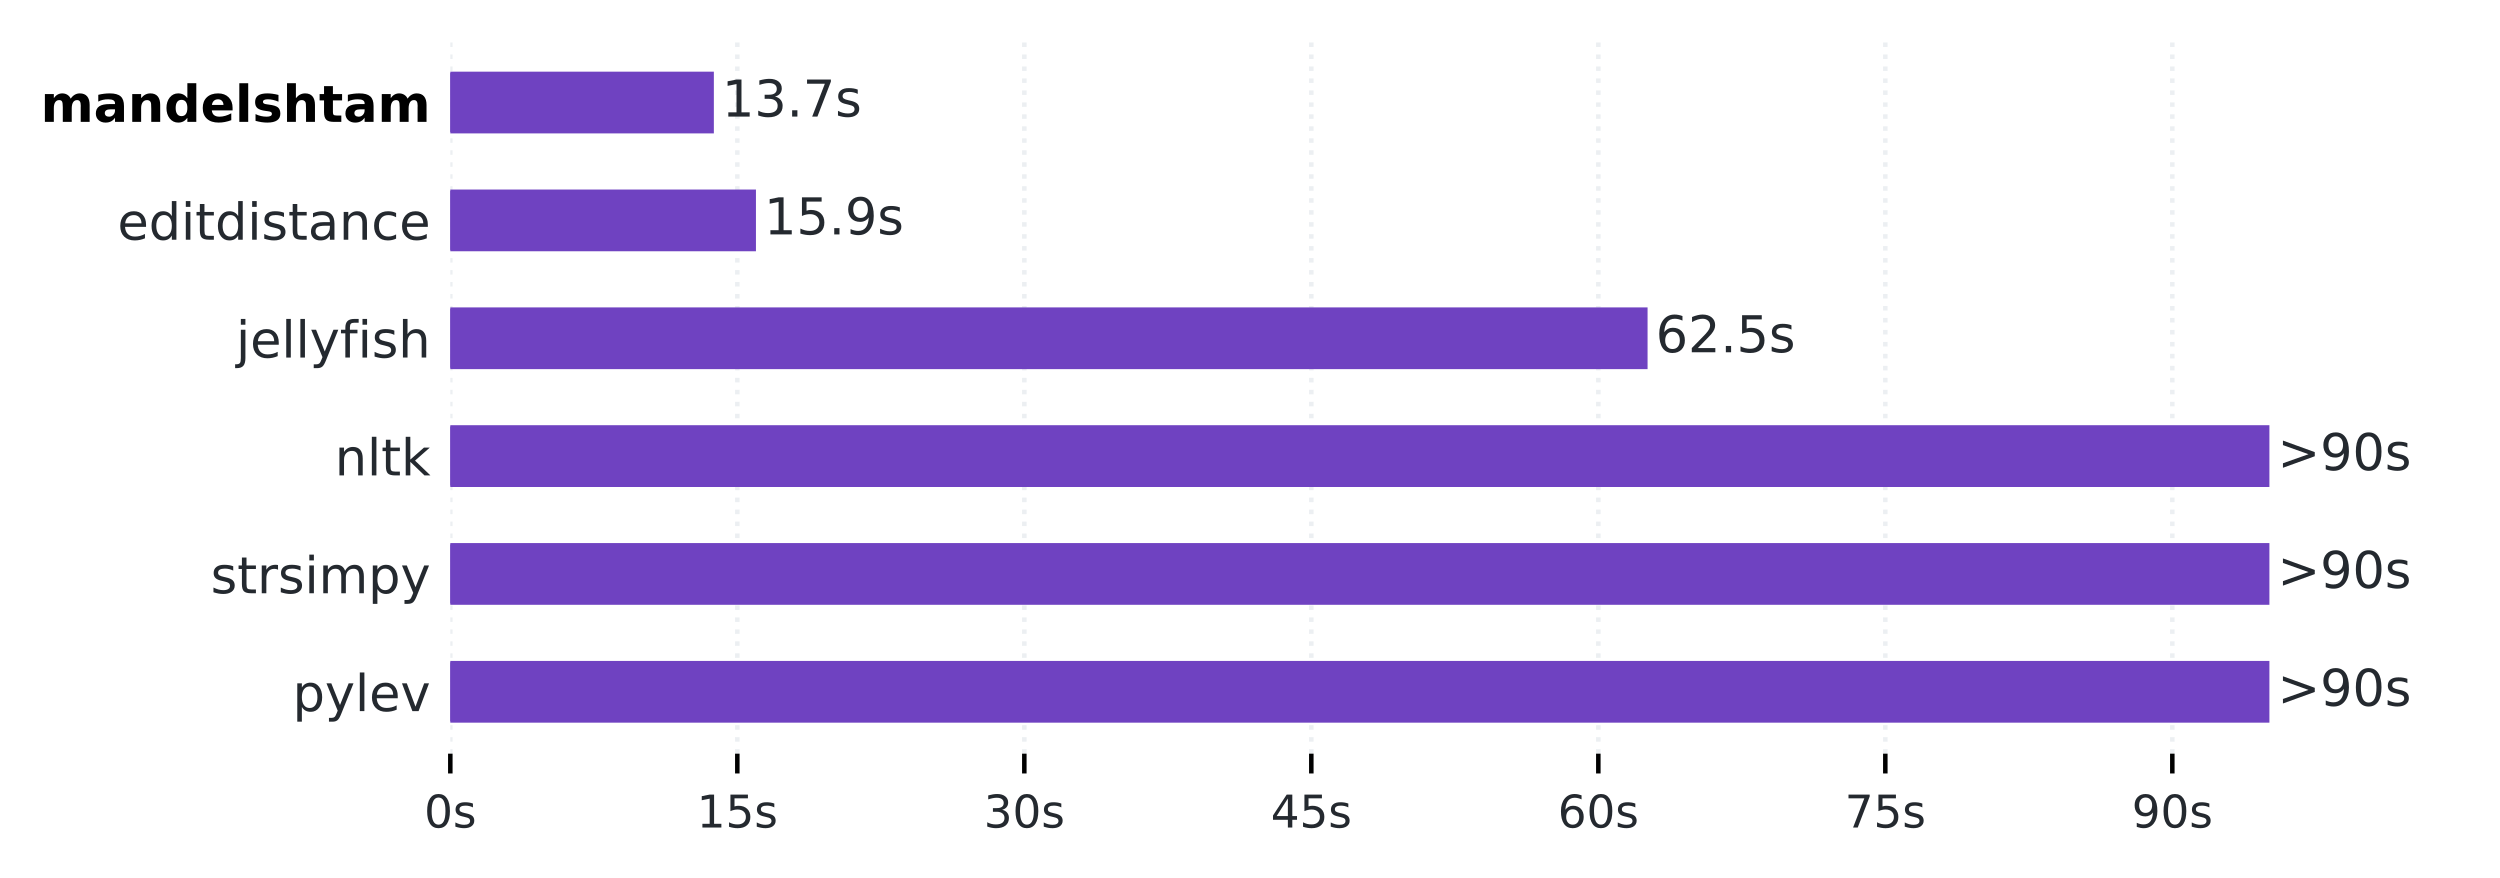
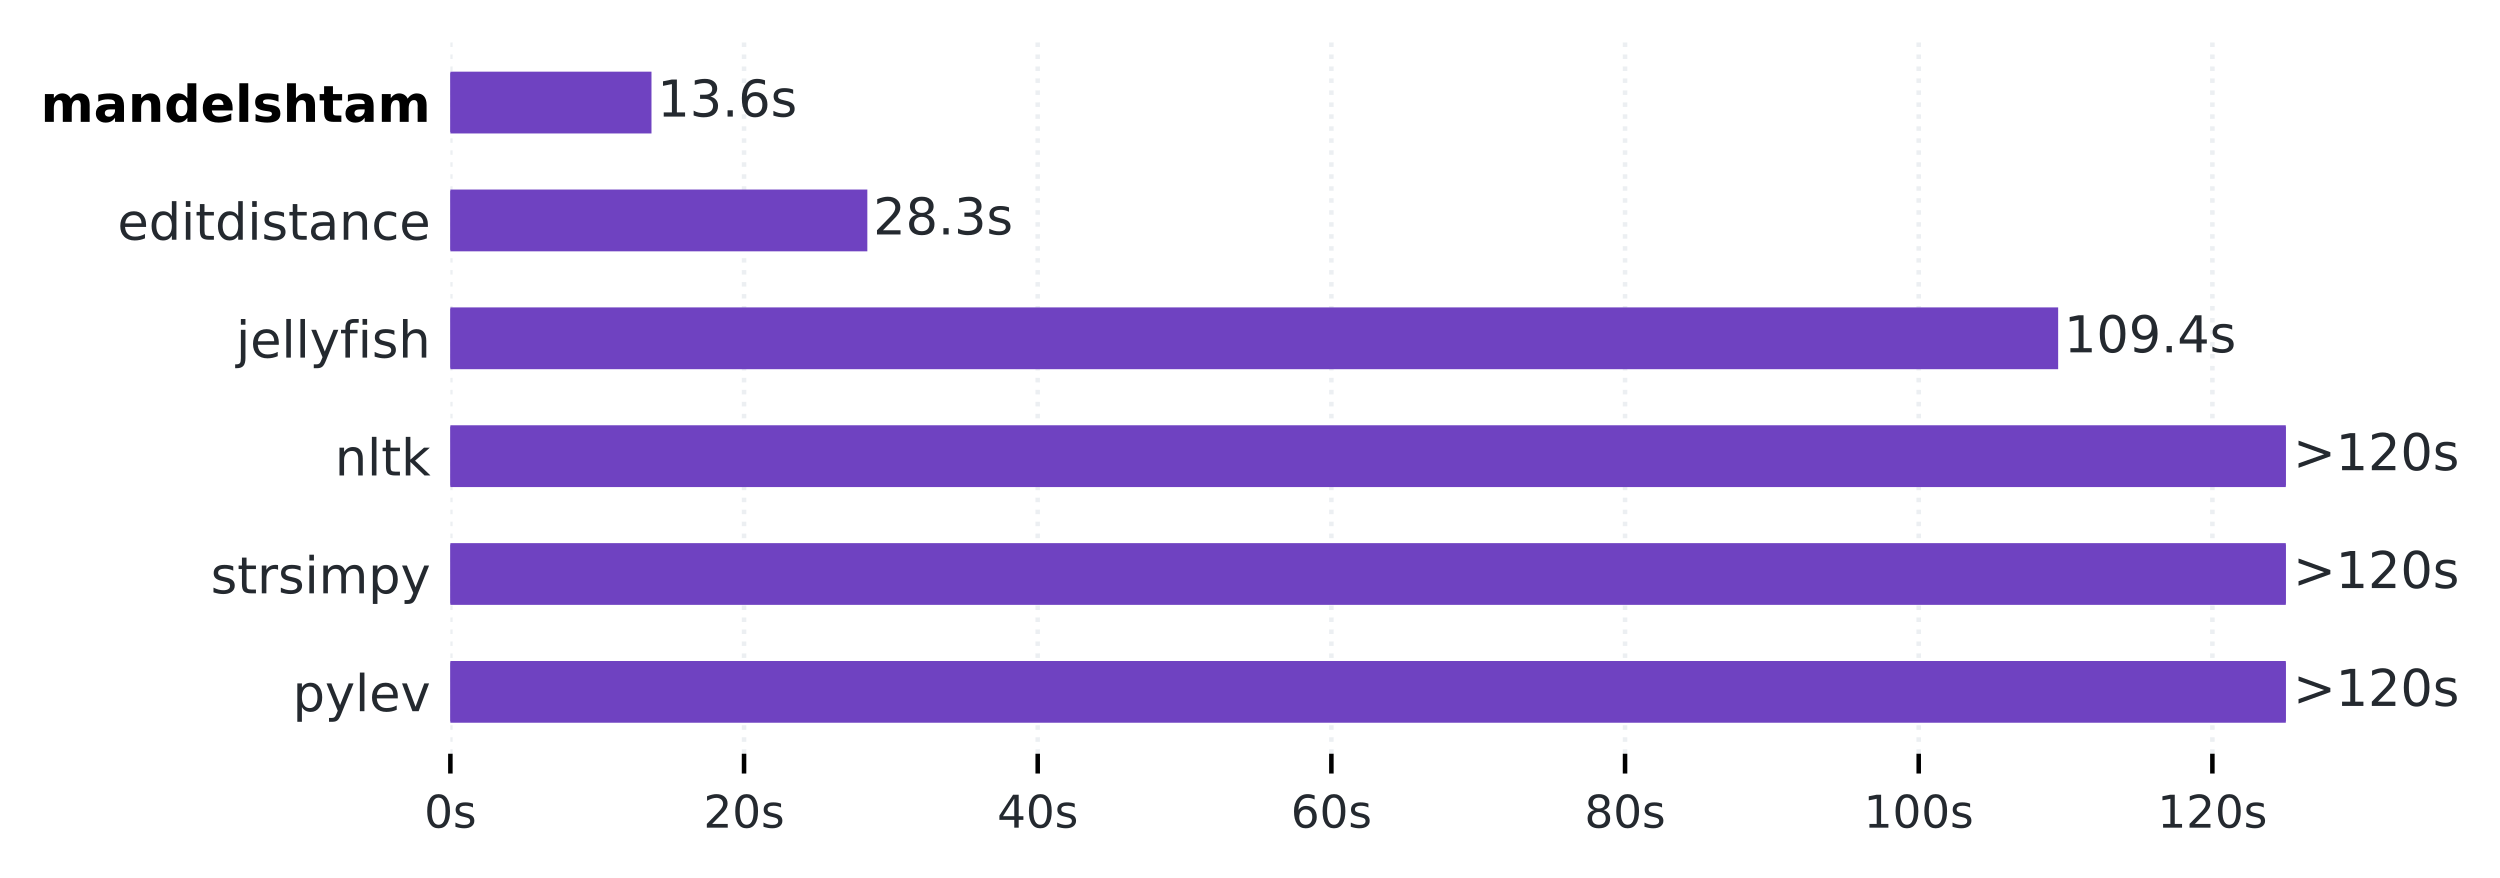
- <svg xmlns="http://www.w3.org/2000/svg" xmlns:xlink="http://www.w3.org/1999/xlink" width="442.507pt" height="155.343pt" viewBox="0 0 442.507 155.343" version="1.1">
+ <svg xmlns="http://www.w3.org/2000/svg" xmlns:xlink="http://www.w3.org/1999/xlink" width="442.447pt" height="155.343pt" viewBox="0 0 442.447 155.343" version="1.1">
  <defs>
    <style type="text/css">*{stroke-linejoin: round; stroke-linecap: butt}</style>
  </defs>
  <g id="figure_1">
    <g id="patch_1">
-       <path d="M 0 155.343  L 442.507 155.343  L 442.507 0  L 0 0  L 0 155.343  z " style="fill: none" />
+       <path d="M 0 155.343  L 442.447 155.343  L 442.447 0  L 0 0  L 0 155.343  z " style="fill: none" />
    </g>
    <g id="axes_1">
      <g id="patch_2">
-         <path d="M 79.707 133.4  L 435.308 133.4  L 435.308 7.2  L 79.707 7.2  L 79.707 133.4  z " style="fill: none" />
+         <path d="M 79.707 133.4  L 404.538 133.4  L 404.538 7.2  L 79.707 7.2  L 79.707 133.4  z " style="fill: none" />
      </g>
      <g id="matplotlib.axis_1">
        <g id="xtick_1">
          <g id="line2d_1">
-             <path d="M 79.707 133.4  L 79.707 7.2  " clip-path="url(#pb2fa5e5c8b)" style="fill: none; stroke-dasharray: 0.8,1.32; stroke-dashoffset: 0; stroke: #d0d7de; stroke-opacity: 0.4; stroke-width: 0.8" />
+             <path d="M 79.707 133.4  L 79.707 7.2  " clip-path="url(#pb36aa86d3a)" style="fill: none; stroke-dasharray: 0.8,1.32; stroke-dashoffset: 0; stroke: #d0d7de; stroke-opacity: 0.4; stroke-width: 0.8" />
          </g>
          <g id="line2d_2">
            <defs>
-               <path id="mf7ceb86550" d="M 0 0  L 0 3.5  " style="stroke: #000000; stroke-width: 0.8" />
+               <path id="md1f5368a90" d="M 0 0  L 0 3.5  " style="stroke: #000000; stroke-width: 0.8" />
            </defs>
            <g>
-               <use xlink:href="#mf7ceb86550" x="79.707" y="133.4" style="stroke: #000000; stroke-width: 0.8" />
+               <use xlink:href="#md1f5368a90" x="79.707" y="133.4" style="stroke: #000000; stroke-width: 0.8" />
            </g>
          </g>
          <g id="text_1">
            <g style="fill: #24292f" transform="translate(75.07875 146.4787) scale(0.08 -0.08)">
              <defs>
                <path id="DejaVuSans-30" d="M 2034 4250  Q 1547 4250 1301 3770  Q 1056 3291 1056 2328  Q 1056 1369 1301 889  Q 1547 409 2034 409  Q 2525 409 2770 889  Q 3016 1369 3016 2328  Q 3016 3291 2770 3770  Q 2525 4250 2034 4250  z M 2034 4750  Q 2819 4750 3233 4129  Q 3647 3509 3647 2328  Q 3647 1150 3233 529  Q 2819 -91 2034 -91  Q 1250 -91 836 529  Q 422 1150 422 2328  Q 422 3509 836 4129  Q 1250 4750 2034 4750  z " transform="scale(0.015625)" />
                <path id="DejaVuSans-73" d="M 2834 3397  L 2834 2853  Q 2591 2978 2328 3040  Q 2066 3103 1784 3103  Q 1356 3103 1142 2972  Q 928 2841 928 2578  Q 928 2378 1081 2264  Q 1234 2150 1697 2047  L 1894 2003  Q 2506 1872 2764 1633  Q 3022 1394 3022 966  Q 3022 478 2636 193  Q 2250 -91 1575 -91  Q 1294 -91 989 -36  Q 684 19 347 128  L 347 722  Q 666 556 975 473  Q 1284 391 1588 391  Q 1994 391 2212 530  Q 2431 669 2431 922  Q 2431 1156 2273 1281  Q 2116 1406 1581 1522  L 1381 1569  Q 847 1681 609 1914  Q 372 2147 372 2553  Q 372 3047 722 3315  Q 1072 3584 1716 3584  Q 2034 3584 2315 3537  Q 2597 3491 2834 3397  z " transform="scale(0.015625)" />
              </defs>
              <use xlink:href="#DejaVuSans-30" />
              <use xlink:href="#DejaVuSans-73" transform="translate(63.62305 0)" />
            </g>
          </g>
        </g>
        <g id="xtick_2">
          <g id="line2d_3">
-             <path d="M 130.507 133.4  L 130.507 7.2  " clip-path="url(#pb2fa5e5c8b)" style="fill: none; stroke-dasharray: 0.8,1.32; stroke-dashoffset: 0; stroke: #d0d7de; stroke-opacity: 0.4; stroke-width: 0.8" />
+             <path d="M 131.68 133.4  L 131.68 7.2  " clip-path="url(#pb36aa86d3a)" style="fill: none; stroke-dasharray: 0.8,1.32; stroke-dashoffset: 0; stroke: #d0d7de; stroke-opacity: 0.4; stroke-width: 0.8" />
          </g>
          <g id="line2d_4">
            <g>
-               <use xlink:href="#mf7ceb86550" x="130.507" y="133.4" style="stroke: #000000; stroke-width: 0.8" />
+               <use xlink:href="#md1f5368a90" x="131.68" y="133.4" style="stroke: #000000; stroke-width: 0.8" />
            </g>
          </g>
          <g id="text_2">
-             <g style="fill: #24292f" transform="translate(123.3337 146.4787) scale(0.08 -0.08)">
-               <defs>
-                 <path id="DejaVuSans-31" d="M 794 531  L 1825 531  L 1825 4091  L 703 3866  L 703 4441  L 1819 4666  L 2450 4666  L 2450 531  L 3481 531  L 3481 0  L 794 0  L 794 531  z " transform="scale(0.015625)" />
-                 <path id="DejaVuSans-35" d="M 691 4666  L 3169 4666  L 3169 4134  L 1269 4134  L 1269 2991  Q 1406 3038 1543 3061  Q 1681 3084 1819 3084  Q 2600 3084 3056 2656  Q 3513 2228 3513 1497  Q 3513 744 3044 326  Q 2575 -91 1722 -91  Q 1428 -91 1123 -41  Q 819 9 494 109  L 494 744  Q 775 591 1075 516  Q 1375 441 1709 441  Q 2250 441 2565 725  Q 2881 1009 2881 1497  Q 2881 1984 2565 2268  Q 2250 2553 1709 2553  Q 1456 2553 1204 2497  Q 953 2441 691 2322  L 691 4666  z " transform="scale(0.015625)" />
-               </defs>
-               <use xlink:href="#DejaVuSans-31" />
-               <use xlink:href="#DejaVuSans-35" transform="translate(63.62305 0)" />
+             <g style="fill: #24292f" transform="translate(124.5067 146.4787) scale(0.08 -0.08)">
+               <defs>
+                 <path id="DejaVuSans-32" d="M 1228 531  L 3431 531  L 3431 0  L 469 0  L 469 531  Q 828 903 1448 1529  Q 2069 2156 2228 2338  Q 2531 2678 2651 2914  Q 2772 3150 2772 3378  Q 2772 3750 2511 3984  Q 2250 4219 1831 4219  Q 1534 4219 1204 4116  Q 875 4013 500 3803  L 500 4441  Q 881 4594 1212 4672  Q 1544 4750 1819 4750  Q 2544 4750 2975 4387  Q 3406 4025 3406 3419  Q 3406 3131 3298 2873  Q 3191 2616 2906 2266  Q 2828 2175 2409 1742  Q 1991 1309 1228 531  z " transform="scale(0.015625)" />
+               </defs>
+               <use xlink:href="#DejaVuSans-32" />
+               <use xlink:href="#DejaVuSans-30" transform="translate(63.62305 0)" />
              <use xlink:href="#DejaVuSans-73" transform="translate(127.2461 0)" />
            </g>
          </g>
        </g>
        <g id="xtick_3">
          <g id="line2d_5">
-             <path d="M 181.308 133.4  L 181.308 7.2  " clip-path="url(#pb2fa5e5c8b)" style="fill: none; stroke-dasharray: 0.8,1.32; stroke-dashoffset: 0; stroke: #d0d7de; stroke-opacity: 0.4; stroke-width: 0.8" />
+             <path d="M 183.653 133.4  L 183.653 7.2  " clip-path="url(#pb36aa86d3a)" style="fill: none; stroke-dasharray: 0.8,1.32; stroke-dashoffset: 0; stroke: #d0d7de; stroke-opacity: 0.4; stroke-width: 0.8" />
          </g>
          <g id="line2d_6">
            <g>
-               <use xlink:href="#mf7ceb86550" x="181.308" y="133.4" style="stroke: #000000; stroke-width: 0.8" />
+               <use xlink:href="#md1f5368a90" x="183.653" y="133.4" style="stroke: #000000; stroke-width: 0.8" />
            </g>
          </g>
          <g id="text_3">
-             <g style="fill: #24292f" transform="translate(174.1337 146.4787) scale(0.08 -0.08)">
-               <defs>
-                 <path id="DejaVuSans-33" d="M 2597 2516  Q 3050 2419 3304 2112  Q 3559 1806 3559 1356  Q 3559 666 3084 287  Q 2609 -91 1734 -91  Q 1441 -91 1130 -33  Q 819 25 488 141  L 488 750  Q 750 597 1062 519  Q 1375 441 1716 441  Q 2309 441 2620 675  Q 2931 909 2931 1356  Q 2931 1769 2642 2001  Q 2353 2234 1838 2234  L 1294 2234  L 1294 2753  L 1863 2753  Q 2328 2753 2575 2939  Q 2822 3125 2822 3475  Q 2822 3834 2567 4026  Q 2313 4219 1838 4219  Q 1578 4219 1281 4162  Q 984 4106 628 3988  L 628 4550  Q 988 4650 1302 4700  Q 1616 4750 1894 4750  Q 2613 4750 3031 4423  Q 3450 4097 3450 3541  Q 3450 3153 3228 2886  Q 3006 2619 2597 2516  z " transform="scale(0.015625)" />
-               </defs>
-               <use xlink:href="#DejaVuSans-33" />
+             <g style="fill: #24292f" transform="translate(176.4796 146.4787) scale(0.08 -0.08)">
+               <defs>
+                 <path id="DejaVuSans-34" d="M 2419 4116  L 825 1625  L 2419 1625  L 2419 4116  z M 2253 4666  L 3047 4666  L 3047 1625  L 3713 1625  L 3713 1100  L 3047 1100  L 3047 0  L 2419 0  L 2419 1100  L 313 1100  L 313 1709  L 2253 4666  z " transform="scale(0.015625)" />
+               </defs>
+               <use xlink:href="#DejaVuSans-34" />
              <use xlink:href="#DejaVuSans-30" transform="translate(63.62305 0)" />
              <use xlink:href="#DejaVuSans-73" transform="translate(127.2461 0)" />
            </g>
          </g>
        </g>
        <g id="xtick_4">
          <g id="line2d_7">
-             <path d="M 232.107 133.4  L 232.107 7.2  " clip-path="url(#pb2fa5e5c8b)" style="fill: none; stroke-dasharray: 0.8,1.32; stroke-dashoffset: 0; stroke: #d0d7de; stroke-opacity: 0.4; stroke-width: 0.8" />
+             <path d="M 235.626 133.4  L 235.626 7.2  " clip-path="url(#pb36aa86d3a)" style="fill: none; stroke-dasharray: 0.8,1.32; stroke-dashoffset: 0; stroke: #d0d7de; stroke-opacity: 0.4; stroke-width: 0.8" />
          </g>
          <g id="line2d_8">
            <g>
-               <use xlink:href="#mf7ceb86550" x="232.107" y="133.4" style="stroke: #000000; stroke-width: 0.8" />
+               <use xlink:href="#md1f5368a90" x="235.626" y="133.4" style="stroke: #000000; stroke-width: 0.8" />
            </g>
          </g>
          <g id="text_4">
-             <g style="fill: #24292f" transform="translate(224.9338 146.4787) scale(0.08 -0.08)">
-               <defs>
-                 <path id="DejaVuSans-34" d="M 2419 4116  L 825 1625  L 2419 1625  L 2419 4116  z M 2253 4666  L 3047 4666  L 3047 1625  L 3713 1625  L 3713 1100  L 3047 1100  L 3047 0  L 2419 0  L 2419 1100  L 313 1100  L 313 1709  L 2253 4666  z " transform="scale(0.015625)" />
-               </defs>
-               <use xlink:href="#DejaVuSans-34" />
-               <use xlink:href="#DejaVuSans-35" transform="translate(63.62305 0)" />
+             <g style="fill: #24292f" transform="translate(228.4525 146.4787) scale(0.08 -0.08)">
+               <defs>
+                 <path id="DejaVuSans-36" d="M 2113 2584  Q 1688 2584 1439 2293  Q 1191 2003 1191 1497  Q 1191 994 1439 701  Q 1688 409 2113 409  Q 2538 409 2786 701  Q 3034 994 3034 1497  Q 3034 2003 2786 2293  Q 2538 2584 2113 2584  z M 3366 4563  L 3366 3988  Q 3128 4100 2886 4159  Q 2644 4219 2406 4219  Q 1781 4219 1451 3797  Q 1122 3375 1075 2522  Q 1259 2794 1537 2939  Q 1816 3084 2150 3084  Q 2853 3084 3261 2657  Q 3669 2231 3669 1497  Q 3669 778 3244 343  Q 2819 -91 2113 -91  Q 1303 -91 875 529  Q 447 1150 447 2328  Q 447 3434 972 4092  Q 1497 4750 2381 4750  Q 2619 4750 2861 4703  Q 3103 4656 3366 4563  z " transform="scale(0.015625)" />
+               </defs>
+               <use xlink:href="#DejaVuSans-36" />
+               <use xlink:href="#DejaVuSans-30" transform="translate(63.62305 0)" />
              <use xlink:href="#DejaVuSans-73" transform="translate(127.2461 0)" />
            </g>
          </g>
        </g>
        <g id="xtick_5">
          <g id="line2d_9">
-             <path d="M 282.908 133.4  L 282.908 7.2  " clip-path="url(#pb2fa5e5c8b)" style="fill: none; stroke-dasharray: 0.8,1.32; stroke-dashoffset: 0; stroke: #d0d7de; stroke-opacity: 0.4; stroke-width: 0.8" />
+             <path d="M 287.599 133.4  L 287.599 7.2  " clip-path="url(#pb36aa86d3a)" style="fill: none; stroke-dasharray: 0.8,1.32; stroke-dashoffset: 0; stroke: #d0d7de; stroke-opacity: 0.4; stroke-width: 0.8" />
          </g>
          <g id="line2d_10">
            <g>
-               <use xlink:href="#mf7ceb86550" x="282.908" y="133.4" style="stroke: #000000; stroke-width: 0.8" />
+               <use xlink:href="#md1f5368a90" x="287.599" y="133.4" style="stroke: #000000; stroke-width: 0.8" />
            </g>
          </g>
          <g id="text_5">
-             <g style="fill: #24292f" transform="translate(275.7337 146.4787) scale(0.08 -0.08)">
-               <defs>
-                 <path id="DejaVuSans-36" d="M 2113 2584  Q 1688 2584 1439 2293  Q 1191 2003 1191 1497  Q 1191 994 1439 701  Q 1688 409 2113 409  Q 2538 409 2786 701  Q 3034 994 3034 1497  Q 3034 2003 2786 2293  Q 2538 2584 2113 2584  z M 3366 4563  L 3366 3988  Q 3128 4100 2886 4159  Q 2644 4219 2406 4219  Q 1781 4219 1451 3797  Q 1122 3375 1075 2522  Q 1259 2794 1537 2939  Q 1816 3084 2150 3084  Q 2853 3084 3261 2657  Q 3669 2231 3669 1497  Q 3669 778 3244 343  Q 2819 -91 2113 -91  Q 1303 -91 875 529  Q 447 1150 447 2328  Q 447 3434 972 4092  Q 1497 4750 2381 4750  Q 2619 4750 2861 4703  Q 3103 4656 3366 4563  z " transform="scale(0.015625)" />
-               </defs>
-               <use xlink:href="#DejaVuSans-36" />
+             <g style="fill: #24292f" transform="translate(280.4255 146.4787) scale(0.08 -0.08)">
+               <defs>
+                 <path id="DejaVuSans-38" d="M 2034 2216  Q 1584 2216 1326 1975  Q 1069 1734 1069 1313  Q 1069 891 1326 650  Q 1584 409 2034 409  Q 2484 409 2743 651  Q 3003 894 3003 1313  Q 3003 1734 2745 1975  Q 2488 2216 2034 2216  z M 1403 2484  Q 997 2584 770 2862  Q 544 3141 544 3541  Q 544 4100 942 4425  Q 1341 4750 2034 4750  Q 2731 4750 3128 4425  Q 3525 4100 3525 3541  Q 3525 3141 3298 2862  Q 3072 2584 2669 2484  Q 3125 2378 3379 2068  Q 3634 1759 3634 1313  Q 3634 634 3220 271  Q 2806 -91 2034 -91  Q 1263 -91 848 271  Q 434 634 434 1313  Q 434 1759 690 2068  Q 947 2378 1403 2484  z M 1172 3481  Q 1172 3119 1398 2916  Q 1625 2713 2034 2713  Q 2441 2713 2670 2916  Q 2900 3119 2900 3481  Q 2900 3844 2670 4047  Q 2441 4250 2034 4250  Q 1625 4250 1398 4047  Q 1172 3844 1172 3481  z " transform="scale(0.015625)" />
+               </defs>
+               <use xlink:href="#DejaVuSans-38" />
              <use xlink:href="#DejaVuSans-30" transform="translate(63.62305 0)" />
              <use xlink:href="#DejaVuSans-73" transform="translate(127.2461 0)" />
            </g>
          </g>
        </g>
        <g id="xtick_6">
          <g id="line2d_11">
-             <path d="M 333.707 133.4  L 333.707 7.2  " clip-path="url(#pb2fa5e5c8b)" style="fill: none; stroke-dasharray: 0.8,1.32; stroke-dashoffset: 0; stroke: #d0d7de; stroke-opacity: 0.4; stroke-width: 0.8" />
+             <path d="M 339.572 133.4  L 339.572 7.2  " clip-path="url(#pb36aa86d3a)" style="fill: none; stroke-dasharray: 0.8,1.32; stroke-dashoffset: 0; stroke: #d0d7de; stroke-opacity: 0.4; stroke-width: 0.8" />
          </g>
          <g id="line2d_12">
            <g>
-               <use xlink:href="#mf7ceb86550" x="333.707" y="133.4" style="stroke: #000000; stroke-width: 0.8" />
+               <use xlink:href="#md1f5368a90" x="339.572" y="133.4" style="stroke: #000000; stroke-width: 0.8" />
            </g>
          </g>
          <g id="text_6">
-             <g style="fill: #24292f" transform="translate(326.5337 146.4787) scale(0.08 -0.08)">
-               <defs>
-                 <path id="DejaVuSans-37" d="M 525 4666  L 3525 4666  L 3525 4397  L 1831 0  L 1172 0  L 2766 4134  L 525 4134  L 525 4666  z " transform="scale(0.015625)" />
-               </defs>
-               <use xlink:href="#DejaVuSans-37" />
-               <use xlink:href="#DejaVuSans-35" transform="translate(63.62305 0)" />
-               <use xlink:href="#DejaVuSans-73" transform="translate(127.2461 0)" />
+             <g style="fill: #24292f" transform="translate(329.8534 146.4787) scale(0.08 -0.08)">
+               <defs>
+                 <path id="DejaVuSans-31" d="M 794 531  L 1825 531  L 1825 4091  L 703 3866  L 703 4441  L 1819 4666  L 2450 4666  L 2450 531  L 3481 531  L 3481 0  L 794 0  L 794 531  z " transform="scale(0.015625)" />
+               </defs>
+               <use xlink:href="#DejaVuSans-31" />
+               <use xlink:href="#DejaVuSans-30" transform="translate(63.62305 0)" />
+               <use xlink:href="#DejaVuSans-30" transform="translate(127.2461 0)" />
+               <use xlink:href="#DejaVuSans-73" transform="translate(190.8691 0)" />
            </g>
          </g>
        </g>
        <g id="xtick_7">
          <g id="line2d_13">
-             <path d="M 384.507 133.4  L 384.507 7.2  " clip-path="url(#pb2fa5e5c8b)" style="fill: none; stroke-dasharray: 0.8,1.32; stroke-dashoffset: 0; stroke: #d0d7de; stroke-opacity: 0.4; stroke-width: 0.8" />
+             <path d="M 391.545 133.4  L 391.545 7.2  " clip-path="url(#pb36aa86d3a)" style="fill: none; stroke-dasharray: 0.8,1.32; stroke-dashoffset: 0; stroke: #d0d7de; stroke-opacity: 0.4; stroke-width: 0.8" />
          </g>
          <g id="line2d_14">
            <g>
-               <use xlink:href="#mf7ceb86550" x="384.507" y="133.4" style="stroke: #000000; stroke-width: 0.8" />
+               <use xlink:href="#md1f5368a90" x="391.545" y="133.4" style="stroke: #000000; stroke-width: 0.8" />
            </g>
          </g>
          <g id="text_7">
-             <g style="fill: #24292f" transform="translate(377.3338 146.4787) scale(0.08 -0.08)">
-               <defs>
-                 <path id="DejaVuSans-39" d="M 703 97  L 703 672  Q 941 559 1184 500  Q 1428 441 1663 441  Q 2288 441 2617 861  Q 2947 1281 2994 2138  Q 2813 1869 2534 1725  Q 2256 1581 1919 1581  Q 1219 1581 811 2004  Q 403 2428 403 3163  Q 403 3881 828 4315  Q 1253 4750 1959 4750  Q 2769 4750 3195 4129  Q 3622 3509 3622 2328  Q 3622 1225 3098 567  Q 2575 -91 1691 -91  Q 1453 -91 1209 -44  Q 966 3 703 97  z M 1959 2075  Q 2384 2075 2632 2365  Q 2881 2656 2881 3163  Q 2881 3666 2632 3958  Q 2384 4250 1959 4250  Q 1534 4250 1286 3958  Q 1038 3666 1038 3163  Q 1038 2656 1286 2365  Q 1534 2075 1959 2075  z " transform="scale(0.015625)" />
-               </defs>
-               <use xlink:href="#DejaVuSans-39" />
-               <use xlink:href="#DejaVuSans-30" transform="translate(63.62305 0)" />
-               <use xlink:href="#DejaVuSans-73" transform="translate(127.2461 0)" />
+             <g style="fill: #24292f" transform="translate(381.8263 146.4787) scale(0.08 -0.08)">
+               <use xlink:href="#DejaVuSans-31" />
+               <use xlink:href="#DejaVuSans-32" transform="translate(63.62305 0)" />
+               <use xlink:href="#DejaVuSans-30" transform="translate(127.2461 0)" />
+               <use xlink:href="#DejaVuSans-73" transform="translate(190.8691 0)" />
            </g>
          </g>
        </g>
      </g>
      <g id="matplotlib.axis_2">
        <g id="ytick_1">
          <g id="text_8">
            <g style="fill: #24292f" transform="translate(51.80203 125.8681) scale(0.09 -0.09)">
              <defs>
                <path id="DejaVuSans-70" d="M 1159 525  L 1159 -1331  L 581 -1331  L 581 3500  L 1159 3500  L 1159 2969  Q 1341 3281 1617 3432  Q 1894 3584 2278 3584  Q 2916 3584 3314 3078  Q 3713 2572 3713 1747  Q 3713 922 3314 415  Q 2916 -91 2278 -91  Q 1894 -91 1617 61  Q 1341 213 1159 525  z M 3116 1747  Q 3116 2381 2855 2742  Q 2594 3103 2138 3103  Q 1681 3103 1420 2742  Q 1159 2381 1159 1747  Q 1159 1113 1420 752  Q 1681 391 2138 391  Q 2594 391 2855 752  Q 3116 1113 3116 1747  z " transform="scale(0.015625)" />
                <path id="DejaVuSans-79" d="M 2059 -325  Q 1816 -950 1584 -1140  Q 1353 -1331 966 -1331  L 506 -1331  L 506 -850  L 844 -850  Q 1081 -850 1212 -737  Q 1344 -625 1503 -206  L 1606 56  L 191 3500  L 800 3500  L 1894 763  L 2988 3500  L 3597 3500  L 2059 -325  z " transform="scale(0.015625)" />
                <path id="DejaVuSans-6c" d="M 603 4863  L 1178 4863  L 1178 0  L 603 0  L 603 4863  z " transform="scale(0.015625)" />
                <path id="DejaVuSans-65" d="M 3597 1894  L 3597 1613  L 953 1613  Q 991 1019 1311 708  Q 1631 397 2203 397  Q 2534 397 2845 478  Q 3156 559 3463 722  L 3463 178  Q 3153 47 2828 -22  Q 2503 -91 2169 -91  Q 1331 -91 842 396  Q 353 884 353 1716  Q 353 2575 817 3079  Q 1281 3584 2069 3584  Q 2775 3584 3186 3129  Q 3597 2675 3597 1894  z M 3022 2063  Q 3016 2534 2758 2815  Q 2500 3097 2075 3097  Q 1594 3097 1305 2825  Q 1016 2553 972 2059  L 3022 2063  z " transform="scale(0.015625)" />
                <path id="DejaVuSans-76" d="M 191 3500  L 800 3500  L 1894 563  L 2988 3500  L 3597 3500  L 2284 0  L 1503 0  L 191 3500  z " transform="scale(0.015625)" />
              </defs>
              <use xlink:href="#DejaVuSans-70" />
              <use xlink:href="#DejaVuSans-79" transform="translate(63.47656 0)" />
              <use xlink:href="#DejaVuSans-6c" transform="translate(122.6562 0)" />
              <use xlink:href="#DejaVuSans-65" transform="translate(150.4395 0)" />
              <use xlink:href="#DejaVuSans-76" transform="translate(211.9629 0)" />
            </g>
          </g>
        </g>
        <g id="ytick_2">
          <g id="text_9">
            <g style="fill: #24292f" transform="translate(37.29516 105.0086) scale(0.09 -0.09)">
              <defs>
                <path id="DejaVuSans-74" d="M 1172 4494  L 1172 3500  L 2356 3500  L 2356 3053  L 1172 3053  L 1172 1153  Q 1172 725 1289 603  Q 1406 481 1766 481  L 2356 481  L 2356 0  L 1766 0  Q 1100 0 847 248  Q 594 497 594 1153  L 594 3053  L 172 3053  L 172 3500  L 594 3500  L 594 4494  L 1172 4494  z " transform="scale(0.015625)" />
                <path id="DejaVuSans-72" d="M 2631 2963  Q 2534 3019 2420 3045  Q 2306 3072 2169 3072  Q 1681 3072 1420 2755  Q 1159 2438 1159 1844  L 1159 0  L 581 0  L 581 3500  L 1159 3500  L 1159 2956  Q 1341 3275 1631 3429  Q 1922 3584 2338 3584  Q 2397 3584 2469 3576  Q 2541 3569 2628 3553  L 2631 2963  z " transform="scale(0.015625)" />
                <path id="DejaVuSans-69" d="M 603 3500  L 1178 3500  L 1178 0  L 603 0  L 603 3500  z M 603 4863  L 1178 4863  L 1178 4134  L 603 4134  L 603 4863  z " transform="scale(0.015625)" />
                <path id="DejaVuSans-6d" d="M 3328 2828  Q 3544 3216 3844 3400  Q 4144 3584 4550 3584  Q 5097 3584 5394 3201  Q 5691 2819 5691 2113  L 5691 0  L 5113 0  L 5113 2094  Q 5113 2597 4934 2840  Q 4756 3084 4391 3084  Q 3944 3084 3684 2787  Q 3425 2491 3425 1978  L 3425 0  L 2847 0  L 2847 2094  Q 2847 2600 2669 2842  Q 2491 3084 2119 3084  Q 1678 3084 1418 2786  Q 1159 2488 1159 1978  L 1159 0  L 581 0  L 581 3500  L 1159 3500  L 1159 2956  Q 1356 3278 1631 3431  Q 1906 3584 2284 3584  Q 2666 3584 2933 3390  Q 3200 3197 3328 2828  z " transform="scale(0.015625)" />
              </defs>
              <use xlink:href="#DejaVuSans-73" />
              <use xlink:href="#DejaVuSans-74" transform="translate(52.09961 0)" />
              <use xlink:href="#DejaVuSans-72" transform="translate(91.30859 0)" />
              <use xlink:href="#DejaVuSans-73" transform="translate(132.4219 0)" />
              <use xlink:href="#DejaVuSans-69" transform="translate(184.5215 0)" />
              <use xlink:href="#DejaVuSans-6d" transform="translate(212.3047 0)" />
              <use xlink:href="#DejaVuSans-70" transform="translate(309.7168 0)" />
              <use xlink:href="#DejaVuSans-79" transform="translate(373.1934 0)" />
            </g>
          </g>
        </g>
        <g id="ytick_3">
          <g id="text_10">
            <g style="fill: #24292f" transform="translate(59.26359 84.14905) scale(0.09 -0.09)">
              <defs>
                <path id="DejaVuSans-6e" d="M 3513 2113  L 3513 0  L 2938 0  L 2938 2094  Q 2938 2591 2744 2837  Q 2550 3084 2163 3084  Q 1697 3084 1428 2787  Q 1159 2491 1159 1978  L 1159 0  L 581 0  L 581 3500  L 1159 3500  L 1159 2956  Q 1366 3272 1645 3428  Q 1925 3584 2291 3584  Q 2894 3584 3203 3211  Q 3513 2838 3513 2113  z " transform="scale(0.015625)" />
                <path id="DejaVuSans-6b" d="M 581 4863  L 1159 4863  L 1159 1991  L 2875 3500  L 3609 3500  L 1753 1863  L 3688 0  L 2938 0  L 1159 1709  L 1159 0  L 581 0  L 581 4863  z " transform="scale(0.015625)" />
              </defs>
              <use xlink:href="#DejaVuSans-6e" />
              <use xlink:href="#DejaVuSans-6c" transform="translate(63.37891 0)" />
              <use xlink:href="#DejaVuSans-74" transform="translate(91.16211 0)" />
              <use xlink:href="#DejaVuSans-6b" transform="translate(130.3711 0)" />
            </g>
          </g>
        </g>
        <g id="ytick_4">
          <g id="text_11">
            <g style="fill: #24292f" transform="translate(41.78109 63.28954) scale(0.09 -0.09)">
              <defs>
                <path id="DejaVuSans-6a" d="M 603 3500  L 1178 3500  L 1178 -63  Q 1178 -731 923 -1031  Q 669 -1331 103 -1331  L -116 -1331  L -116 -844  L 38 -844  Q 366 -844 484 -692  Q 603 -541 603 -63  L 603 3500  z M 603 4863  L 1178 4863  L 1178 4134  L 603 4134  L 603 4863  z " transform="scale(0.015625)" />
                <path id="DejaVuSans-66" d="M 2375 4863  L 2375 4384  L 1825 4384  Q 1516 4384 1395 4259  Q 1275 4134 1275 3809  L 1275 3500  L 2222 3500  L 2222 3053  L 1275 3053  L 1275 0  L 697 0  L 697 3053  L 147 3053  L 147 3500  L 697 3500  L 697 3744  Q 697 4328 969 4595  Q 1241 4863 1831 4863  L 2375 4863  z " transform="scale(0.015625)" />
                <path id="DejaVuSans-68" d="M 3513 2113  L 3513 0  L 2938 0  L 2938 2094  Q 2938 2591 2744 2837  Q 2550 3084 2163 3084  Q 1697 3084 1428 2787  Q 1159 2491 1159 1978  L 1159 0  L 581 0  L 581 4863  L 1159 4863  L 1159 2956  Q 1366 3272 1645 3428  Q 1925 3584 2291 3584  Q 2894 3584 3203 3211  Q 3513 2838 3513 2113  z " transform="scale(0.015625)" />
              </defs>
              <use xlink:href="#DejaVuSans-6a" />
              <use xlink:href="#DejaVuSans-65" transform="translate(27.7832 0)" />
              <use xlink:href="#DejaVuSans-6c" transform="translate(89.30664 0)" />
              <use xlink:href="#DejaVuSans-6c" transform="translate(117.0898 0)" />
              <use xlink:href="#DejaVuSans-79" transform="translate(144.873 0)" />
              <use xlink:href="#DejaVuSans-66" transform="translate(204.0527 0)" />
              <use xlink:href="#DejaVuSans-69" transform="translate(239.2578 0)" />
              <use xlink:href="#DejaVuSans-73" transform="translate(267.041 0)" />
              <use xlink:href="#DejaVuSans-68" transform="translate(319.1406 0)" />
            </g>
          </g>
        </g>
        <g id="ytick_5">
          <g id="text_12">
            <g style="fill: #24292f" transform="translate(20.79141 42.43004) scale(0.09 -0.09)">
              <defs>
                <path id="DejaVuSans-64" d="M 2906 2969  L 2906 4863  L 3481 4863  L 3481 0  L 2906 0  L 2906 525  Q 2725 213 2448 61  Q 2172 -91 1784 -91  Q 1150 -91 751 415  Q 353 922 353 1747  Q 353 2572 751 3078  Q 1150 3584 1784 3584  Q 2172 3584 2448 3432  Q 2725 3281 2906 2969  z M 947 1747  Q 947 1113 1208 752  Q 1469 391 1925 391  Q 2381 391 2643 752  Q 2906 1113 2906 1747  Q 2906 2381 2643 2742  Q 2381 3103 1925 3103  Q 1469 3103 1208 2742  Q 947 2381 947 1747  z " transform="scale(0.015625)" />
                <path id="DejaVuSans-61" d="M 2194 1759  Q 1497 1759 1228 1600  Q 959 1441 959 1056  Q 959 750 1161 570  Q 1363 391 1709 391  Q 2188 391 2477 730  Q 2766 1069 2766 1631  L 2766 1759  L 2194 1759  z M 3341 1997  L 3341 0  L 2766 0  L 2766 531  Q 2569 213 2275 61  Q 1981 -91 1556 -91  Q 1019 -91 701 211  Q 384 513 384 1019  Q 384 1609 779 1909  Q 1175 2209 1959 2209  L 2766 2209  L 2766 2266  Q 2766 2663 2505 2880  Q 2244 3097 1772 3097  Q 1472 3097 1187 3025  Q 903 2953 641 2809  L 641 3341  Q 956 3463 1253 3523  Q 1550 3584 1831 3584  Q 2591 3584 2966 3190  Q 3341 2797 3341 1997  z " transform="scale(0.015625)" />
                <path id="DejaVuSans-63" d="M 3122 3366  L 3122 2828  Q 2878 2963 2633 3030  Q 2388 3097 2138 3097  Q 1578 3097 1268 2742  Q 959 2388 959 1747  Q 959 1106 1268 751  Q 1578 397 2138 397  Q 2388 397 2633 464  Q 2878 531 3122 666  L 3122 134  Q 2881 22 2623 -34  Q 2366 -91 2075 -91  Q 1284 -91 818 406  Q 353 903 353 1747  Q 353 2603 823 3093  Q 1294 3584 2113 3584  Q 2378 3584 2631 3529  Q 2884 3475 3122 3366  z " transform="scale(0.015625)" />
              </defs>
              <use xlink:href="#DejaVuSans-65" />
              <use xlink:href="#DejaVuSans-64" transform="translate(61.52344 0)" />
              <use xlink:href="#DejaVuSans-69" transform="translate(125 0)" />
              <use xlink:href="#DejaVuSans-74" transform="translate(152.7832 0)" />
              <use xlink:href="#DejaVuSans-64" transform="translate(191.9922 0)" />
              <use xlink:href="#DejaVuSans-69" transform="translate(255.4688 0)" />
              <use xlink:href="#DejaVuSans-73" transform="translate(283.252 0)" />
              <use xlink:href="#DejaVuSans-74" transform="translate(335.3516 0)" />
              <use xlink:href="#DejaVuSans-61" transform="translate(374.5605 0)" />
              <use xlink:href="#DejaVuSans-6e" transform="translate(435.8398 0)" />
              <use xlink:href="#DejaVuSans-63" transform="translate(499.2188 0)" />
              <use xlink:href="#DejaVuSans-65" transform="translate(554.1992 0)" />
            </g>
          </g>
        </g>
        <g id="ytick_6">
          <g id="text_13">
            <g transform="translate(7.2 21.57054) scale(0.09 -0.09)">
              <defs>
                <path id="DejaVuSans-Bold-6d" d="M 3781 2919  Q 3994 3244 4286 3414  Q 4578 3584 4928 3584  Q 5531 3584 5847 3212  Q 6163 2841 6163 2131  L 6163 0  L 5038 0  L 5038 1825  Q 5041 1866 5042 1909  Q 5044 1953 5044 2034  Q 5044 2406 4934 2573  Q 4825 2741 4581 2741  Q 4263 2741 4089 2478  Q 3916 2216 3909 1719  L 3909 0  L 2784 0  L 2784 1825  Q 2784 2406 2684 2573  Q 2584 2741 2328 2741  Q 2006 2741 1831 2477  Q 1656 2213 1656 1722  L 1656 0  L 531 0  L 531 3500  L 1656 3500  L 1656 2988  Q 1863 3284 2130 3434  Q 2397 3584 2719 3584  Q 3081 3584 3359 3409  Q 3638 3234 3781 2919  z " transform="scale(0.015625)" />
                <path id="DejaVuSans-Bold-61" d="M 2106 1575  Q 1756 1575 1579 1456  Q 1403 1338 1403 1106  Q 1403 894 1545 773  Q 1688 653 1941 653  Q 2256 653 2472 879  Q 2688 1106 2688 1447  L 2688 1575  L 2106 1575  z M 3816 1997  L 3816 0  L 2688 0  L 2688 519  Q 2463 200 2181 54  Q 1900 -91 1497 -91  Q 953 -91 614 226  Q 275 544 275 1050  Q 275 1666 698 1953  Q 1122 2241 2028 2241  L 2688 2241  L 2688 2328  Q 2688 2594 2478 2717  Q 2269 2841 1825 2841  Q 1466 2841 1156 2769  Q 847 2697 581 2553  L 581 3406  Q 941 3494 1303 3539  Q 1666 3584 2028 3584  Q 2975 3584 3395 3211  Q 3816 2838 3816 1997  z " transform="scale(0.015625)" />
                <path id="DejaVuSans-Bold-6e" d="M 4056 2131  L 4056 0  L 2931 0  L 2931 347  L 2931 1631  Q 2931 2084 2911 2256  Q 2891 2428 2841 2509  Q 2775 2619 2662 2680  Q 2550 2741 2406 2741  Q 2056 2741 1856 2470  Q 1656 2200 1656 1722  L 1656 0  L 538 0  L 538 3500  L 1656 3500  L 1656 2988  Q 1909 3294 2193 3439  Q 2478 3584 2822 3584  Q 3428 3584 3742 3212  Q 4056 2841 4056 2131  z " transform="scale(0.015625)" />
                <path id="DejaVuSans-Bold-64" d="M 2919 2988  L 2919 4863  L 4044 4863  L 4044 0  L 2919 0  L 2919 506  Q 2688 197 2409 53  Q 2131 -91 1766 -91  Q 1119 -91 703 423  Q 288 938 288 1747  Q 288 2556 703 3070  Q 1119 3584 1766 3584  Q 2128 3584 2408 3439  Q 2688 3294 2919 2988  z M 2181 722  Q 2541 722 2730 984  Q 2919 1247 2919 1747  Q 2919 2247 2730 2509  Q 2541 2772 2181 2772  Q 1825 2772 1636 2509  Q 1447 2247 1447 1747  Q 1447 1247 1636 984  Q 1825 722 2181 722  z " transform="scale(0.015625)" />
                <path id="DejaVuSans-Bold-65" d="M 4031 1759  L 4031 1441  L 1416 1441  Q 1456 1047 1700 850  Q 1944 653 2381 653  Q 2734 653 3104 758  Q 3475 863 3866 1075  L 3866 213  Q 3469 63 3072 -14  Q 2675 -91 2278 -91  Q 1328 -91 801 392  Q 275 875 275 1747  Q 275 2603 792 3093  Q 1309 3584 2216 3584  Q 3041 3584 3536 3087  Q 4031 2591 4031 1759  z M 2881 2131  Q 2881 2450 2695 2645  Q 2509 2841 2209 2841  Q 1884 2841 1681 2658  Q 1478 2475 1428 2131  L 2881 2131  z " transform="scale(0.015625)" />
                <path id="DejaVuSans-Bold-6c" d="M 538 4863  L 1656 4863  L 1656 0  L 538 0  L 538 4863  z " transform="scale(0.015625)" />
                <path id="DejaVuSans-Bold-73" d="M 3272 3391  L 3272 2541  Q 2913 2691 2578 2766  Q 2244 2841 1947 2841  Q 1628 2841 1473 2761  Q 1319 2681 1319 2516  Q 1319 2381 1436 2309  Q 1553 2238 1856 2203  L 2053 2175  Q 2913 2066 3209 1816  Q 3506 1566 3506 1031  Q 3506 472 3093 190  Q 2681 -91 1863 -91  Q 1516 -91 1145 -36  Q 775 19 384 128  L 384 978  Q 719 816 1070 734  Q 1422 653 1784 653  Q 2113 653 2278 743  Q 2444 834 2444 1013  Q 2444 1163 2330 1236  Q 2216 1309 1875 1350  L 1678 1375  Q 931 1469 631 1722  Q 331 1975 331 2491  Q 331 3047 712 3315  Q 1094 3584 1881 3584  Q 2191 3584 2531 3537  Q 2872 3491 3272 3391  z " transform="scale(0.015625)" />
                <path id="DejaVuSans-Bold-68" d="M 4056 2131  L 4056 0  L 2931 0  L 2931 347  L 2931 1625  Q 2931 2084 2911 2256  Q 2891 2428 2841 2509  Q 2775 2619 2662 2680  Q 2550 2741 2406 2741  Q 2056 2741 1856 2470  Q 1656 2200 1656 1722  L 1656 0  L 538 0  L 538 4863  L 1656 4863  L 1656 2988  Q 1909 3294 2193 3439  Q 2478 3584 2822 3584  Q 3428 3584 3742 3212  Q 4056 2841 4056 2131  z " transform="scale(0.015625)" />
                <path id="DejaVuSans-Bold-74" d="M 1759 4494  L 1759 3500  L 2913 3500  L 2913 2700  L 1759 2700  L 1759 1216  Q 1759 972 1856 886  Q 1953 800 2241 800  L 2816 800  L 2816 0  L 1856 0  Q 1194 0 917 276  Q 641 553 641 1216  L 641 2700  L 84 2700  L 84 3500  L 641 3500  L 641 4494  L 1759 4494  z " transform="scale(0.015625)" />
              </defs>
              <use xlink:href="#DejaVuSans-Bold-6d" />
              <use xlink:href="#DejaVuSans-Bold-61" transform="translate(104.1992 0)" />
              <use xlink:href="#DejaVuSans-Bold-6e" transform="translate(171.6797 0)" />
              <use xlink:href="#DejaVuSans-Bold-64" transform="translate(242.8711 0)" />
              <use xlink:href="#DejaVuSans-Bold-65" transform="translate(314.4531 0)" />
              <use xlink:href="#DejaVuSans-Bold-6c" transform="translate(382.2754 0)" />
              <use xlink:href="#DejaVuSans-Bold-73" transform="translate(416.5527 0)" />
              <use xlink:href="#DejaVuSans-Bold-68" transform="translate(476.0742 0)" />
              <use xlink:href="#DejaVuSans-Bold-74" transform="translate(547.2656 0)" />
              <use xlink:href="#DejaVuSans-Bold-61" transform="translate(595.0684 0)" />
              <use xlink:href="#DejaVuSans-Bold-6d" transform="translate(662.5488 0)" />
            </g>
          </g>
        </g>
      </g>
      <g id="patch_3">
-         <path d="M 79.707 127.664  L 401.441 127.664  L 401.441 117.234  L 79.707 117.234  z " clip-path="url(#pb2fa5e5c8b)" style="fill: #6f42c1; stroke: #6f42c1; stroke-width: 0.5; stroke-linejoin: miter" />
+         <path d="M 79.707 127.664  L 404.538 127.664  L 404.538 117.234  L 79.707 117.234  z " clip-path="url(#pb36aa86d3a)" style="fill: #6f42c1; stroke: #6f42c1; stroke-width: 0.5; stroke-linejoin: miter" />
      </g>
      <g id="patch_4">
-         <path d="M 79.707 106.804  L 401.441 106.804  L 401.441 96.374  L 79.707 96.374  z " clip-path="url(#pb2fa5e5c8b)" style="fill: #6f42c1; stroke: #6f42c1; stroke-width: 0.5; stroke-linejoin: miter" />
+         <path d="M 79.707 106.804  L 404.538 106.804  L 404.538 96.374  L 79.707 96.374  z " clip-path="url(#pb36aa86d3a)" style="fill: #6f42c1; stroke: #6f42c1; stroke-width: 0.5; stroke-linejoin: miter" />
      </g>
      <g id="patch_5">
-         <path d="M 79.707 85.945  L 401.441 85.945  L 401.441 75.515  L 79.707 75.515  z " clip-path="url(#pb2fa5e5c8b)" style="fill: #6f42c1; stroke: #6f42c1; stroke-width: 0.5; stroke-linejoin: miter" />
+         <path d="M 79.707 85.945  L 404.538 85.945  L 404.538 75.515  L 79.707 75.515  z " clip-path="url(#pb36aa86d3a)" style="fill: #6f42c1; stroke: #6f42c1; stroke-width: 0.5; stroke-linejoin: miter" />
      </g>
      <g id="patch_6">
-         <path d="M 79.707 65.085  L 291.374 65.085  L 291.374 54.655  L 79.707 54.655  z " clip-path="url(#pb2fa5e5c8b)" style="fill: #6f42c1; stroke: #6f42c1; stroke-width: 0.5; stroke-linejoin: miter" />
+         <path d="M 79.707 65.085  L 363.999 65.085  L 363.999 54.655  L 79.707 54.655  z " clip-path="url(#pb36aa86d3a)" style="fill: #6f42c1; stroke: #6f42c1; stroke-width: 0.5; stroke-linejoin: miter" />
      </g>
      <g id="patch_7">
-         <path d="M 79.707 44.226  L 133.555 44.226  L 133.555 33.796  L 79.707 33.796  z " clip-path="url(#pb2fa5e5c8b)" style="fill: #6f42c1; stroke: #6f42c1; stroke-width: 0.5; stroke-linejoin: miter" />
+         <path d="M 79.707 44.226  L 153.249 44.226  L 153.249 33.796  L 79.707 33.796  z " clip-path="url(#pb36aa86d3a)" style="fill: #6f42c1; stroke: #6f42c1; stroke-width: 0.5; stroke-linejoin: miter" />
      </g>
      <g id="patch_8">
-         <path d="M 79.707 23.366  L 126.105 23.366  L 126.105 12.936  L 79.707 12.936  z " clip-path="url(#pb2fa5e5c8b)" style="fill: #6f42c1; stroke: #6f42c1; stroke-width: 0.5; stroke-linejoin: miter" />
+         <path d="M 79.707 23.366  L 115.049 23.366  L 115.049 12.936  L 79.707 12.936  z " clip-path="url(#pb36aa86d3a)" style="fill: #6f42c1; stroke: #6f42c1; stroke-width: 0.5; stroke-linejoin: miter" />
      </g>
      <g id="text_14">
-         <g style="fill: #24292f" transform="translate(403.1342 124.9322) scale(0.09 -0.09)">
+         <g style="fill: #24292f" transform="translate(405.8376 124.9322) scale(0.09 -0.09)">
          <defs>
            <path id="DejaVuSans-3e" d="M 678 3150  L 678 3719  L 4684 2266  L 4684 1747  L 678 294  L 678 863  L 3897 2003  L 678 3150  z " transform="scale(0.015625)" />
          </defs>
          <use xlink:href="#DejaVuSans-3e" />
-           <use xlink:href="#DejaVuSans-39" transform="translate(83.78906 0)" />
-           <use xlink:href="#DejaVuSans-30" transform="translate(147.4121 0)" />
-           <use xlink:href="#DejaVuSans-73" transform="translate(211.0352 0)" />
+           <use xlink:href="#DejaVuSans-31" transform="translate(83.78906 0)" />
+           <use xlink:href="#DejaVuSans-32" transform="translate(147.4121 0)" />
+           <use xlink:href="#DejaVuSans-30" transform="translate(211.0352 0)" />
+           <use xlink:href="#DejaVuSans-73" transform="translate(274.6582 0)" />
        </g>
      </g>
      <g id="text_15">
-         <g style="fill: #24292f" transform="translate(403.1342 104.0727) scale(0.09 -0.09)">
+         <g style="fill: #24292f" transform="translate(405.8376 104.0727) scale(0.09 -0.09)">
          <use xlink:href="#DejaVuSans-3e" />
-           <use xlink:href="#DejaVuSans-39" transform="translate(83.78906 0)" />
-           <use xlink:href="#DejaVuSans-30" transform="translate(147.4121 0)" />
-           <use xlink:href="#DejaVuSans-73" transform="translate(211.0352 0)" />
+           <use xlink:href="#DejaVuSans-31" transform="translate(83.78906 0)" />
+           <use xlink:href="#DejaVuSans-32" transform="translate(147.4121 0)" />
+           <use xlink:href="#DejaVuSans-30" transform="translate(211.0352 0)" />
+           <use xlink:href="#DejaVuSans-73" transform="translate(274.6582 0)" />
        </g>
      </g>
      <g id="text_16">
-         <g style="fill: #24292f" transform="translate(403.1342 83.21319) scale(0.09 -0.09)">
+         <g style="fill: #24292f" transform="translate(405.8376 83.21319) scale(0.09 -0.09)">
          <use xlink:href="#DejaVuSans-3e" />
-           <use xlink:href="#DejaVuSans-39" transform="translate(83.78906 0)" />
-           <use xlink:href="#DejaVuSans-30" transform="translate(147.4121 0)" />
-           <use xlink:href="#DejaVuSans-73" transform="translate(211.0352 0)" />
+           <use xlink:href="#DejaVuSans-31" transform="translate(83.78906 0)" />
+           <use xlink:href="#DejaVuSans-32" transform="translate(147.4121 0)" />
+           <use xlink:href="#DejaVuSans-30" transform="translate(211.0352 0)" />
+           <use xlink:href="#DejaVuSans-73" transform="translate(274.6582 0)" />
        </g>
      </g>
      <g id="text_17">
-         <g style="fill: #24292f" transform="translate(293.0675 62.35368) scale(0.09 -0.09)">
+         <g style="fill: #24292f" transform="translate(365.2987 62.35368) scale(0.09 -0.09)">
          <defs>
-             <path id="DejaVuSans-32" d="M 1228 531  L 3431 531  L 3431 0  L 469 0  L 469 531  Q 828 903 1448 1529  Q 2069 2156 2228 2338  Q 2531 2678 2651 2914  Q 2772 3150 2772 3378  Q 2772 3750 2511 3984  Q 2250 4219 1831 4219  Q 1534 4219 1204 4116  Q 875 4013 500 3803  L 500 4441  Q 881 4594 1212 4672  Q 1544 4750 1819 4750  Q 2544 4750 2975 4387  Q 3406 4025 3406 3419  Q 3406 3131 3298 2873  Q 3191 2616 2906 2266  Q 2828 2175 2409 1742  Q 1991 1309 1228 531  z " transform="scale(0.015625)" />
+             <path id="DejaVuSans-39" d="M 703 97  L 703 672  Q 941 559 1184 500  Q 1428 441 1663 441  Q 2288 441 2617 861  Q 2947 1281 2994 2138  Q 2813 1869 2534 1725  Q 2256 1581 1919 1581  Q 1219 1581 811 2004  Q 403 2428 403 3163  Q 403 3881 828 4315  Q 1253 4750 1959 4750  Q 2769 4750 3195 4129  Q 3622 3509 3622 2328  Q 3622 1225 3098 567  Q 2575 -91 1691 -91  Q 1453 -91 1209 -44  Q 966 3 703 97  z M 1959 2075  Q 2384 2075 2632 2365  Q 2881 2656 2881 3163  Q 2881 3666 2632 3958  Q 2384 4250 1959 4250  Q 1534 4250 1286 3958  Q 1038 3666 1038 3163  Q 1038 2656 1286 2365  Q 1534 2075 1959 2075  z " transform="scale(0.015625)" />
            <path id="DejaVuSans-2e" d="M 684 794  L 1344 794  L 1344 0  L 684 0  L 684 794  z " transform="scale(0.015625)" />
          </defs>
-           <use xlink:href="#DejaVuSans-36" />
-           <use xlink:href="#DejaVuSans-32" transform="translate(63.62305 0)" />
+           <use xlink:href="#DejaVuSans-31" />
+           <use xlink:href="#DejaVuSans-30" transform="translate(63.62305 0)" />
+           <use xlink:href="#DejaVuSans-39" transform="translate(127.2461 0)" />
+           <use xlink:href="#DejaVuSans-2e" transform="translate(190.8691 0)" />
+           <use xlink:href="#DejaVuSans-34" transform="translate(222.6562 0)" />
+           <use xlink:href="#DejaVuSans-73" transform="translate(286.2793 0)" />
+         </g>
+       </g>
+       <g id="text_18">
+         <g style="fill: #24292f" transform="translate(154.5485 41.49418) scale(0.09 -0.09)">
+           <defs>
+             <path id="DejaVuSans-33" d="M 2597 2516  Q 3050 2419 3304 2112  Q 3559 1806 3559 1356  Q 3559 666 3084 287  Q 2609 -91 1734 -91  Q 1441 -91 1130 -33  Q 819 25 488 141  L 488 750  Q 750 597 1062 519  Q 1375 441 1716 441  Q 2309 441 2620 675  Q 2931 909 2931 1356  Q 2931 1769 2642 2001  Q 2353 2234 1838 2234  L 1294 2234  L 1294 2753  L 1863 2753  Q 2328 2753 2575 2939  Q 2822 3125 2822 3475  Q 2822 3834 2567 4026  Q 2313 4219 1838 4219  Q 1578 4219 1281 4162  Q 984 4106 628 3988  L 628 4550  Q 988 4650 1302 4700  Q 1616 4750 1894 4750  Q 2613 4750 3031 4423  Q 3450 4097 3450 3541  Q 3450 3153 3228 2886  Q 3006 2619 2597 2516  z " transform="scale(0.015625)" />
+           </defs>
+           <use xlink:href="#DejaVuSans-32" />
+           <use xlink:href="#DejaVuSans-38" transform="translate(63.62305 0)" />
          <use xlink:href="#DejaVuSans-2e" transform="translate(127.2461 0)" />
-           <use xlink:href="#DejaVuSans-35" transform="translate(159.0332 0)" />
+           <use xlink:href="#DejaVuSans-33" transform="translate(159.0332 0)" />
          <use xlink:href="#DejaVuSans-73" transform="translate(222.6562 0)" />
        </g>
      </g>
-       <g id="text_18">
-         <g style="fill: #24292f" transform="translate(135.2488 41.49418) scale(0.09 -0.09)">
-           <use xlink:href="#DejaVuSans-31" />
-           <use xlink:href="#DejaVuSans-35" transform="translate(63.62305 0)" />
-           <use xlink:href="#DejaVuSans-2e" transform="translate(127.2461 0)" />
-           <use xlink:href="#DejaVuSans-39" transform="translate(159.0332 0)" />
-           <use xlink:href="#DejaVuSans-73" transform="translate(222.6562 0)" />
-         </g>
-       </g>
      <g id="text_19">
-         <g style="fill: #24292f" transform="translate(127.7982 20.63468) scale(0.09 -0.09)">
+         <g style="fill: #24292f" transform="translate(116.3484 20.63468) scale(0.09 -0.09)">
          <use xlink:href="#DejaVuSans-31" />
          <use xlink:href="#DejaVuSans-33" transform="translate(63.62305 0)" />
          <use xlink:href="#DejaVuSans-2e" transform="translate(127.2461 0)" />
-           <use xlink:href="#DejaVuSans-37" transform="translate(159.0332 0)" />
+           <use xlink:href="#DejaVuSans-36" transform="translate(159.0332 0)" />
          <use xlink:href="#DejaVuSans-73" transform="translate(222.6562 0)" />
        </g>
      </g>
    </g>
  </g>
  <defs>
-     <clipPath id="pb2fa5e5c8b">
-       <rect x="79.707" y="7.2" width="355.6" height="126.2" />
+     <clipPath id="pb36aa86d3a">
+       <rect x="79.707" y="7.2" width="324.831" height="126.2" />
    </clipPath>
  </defs>
</svg>
